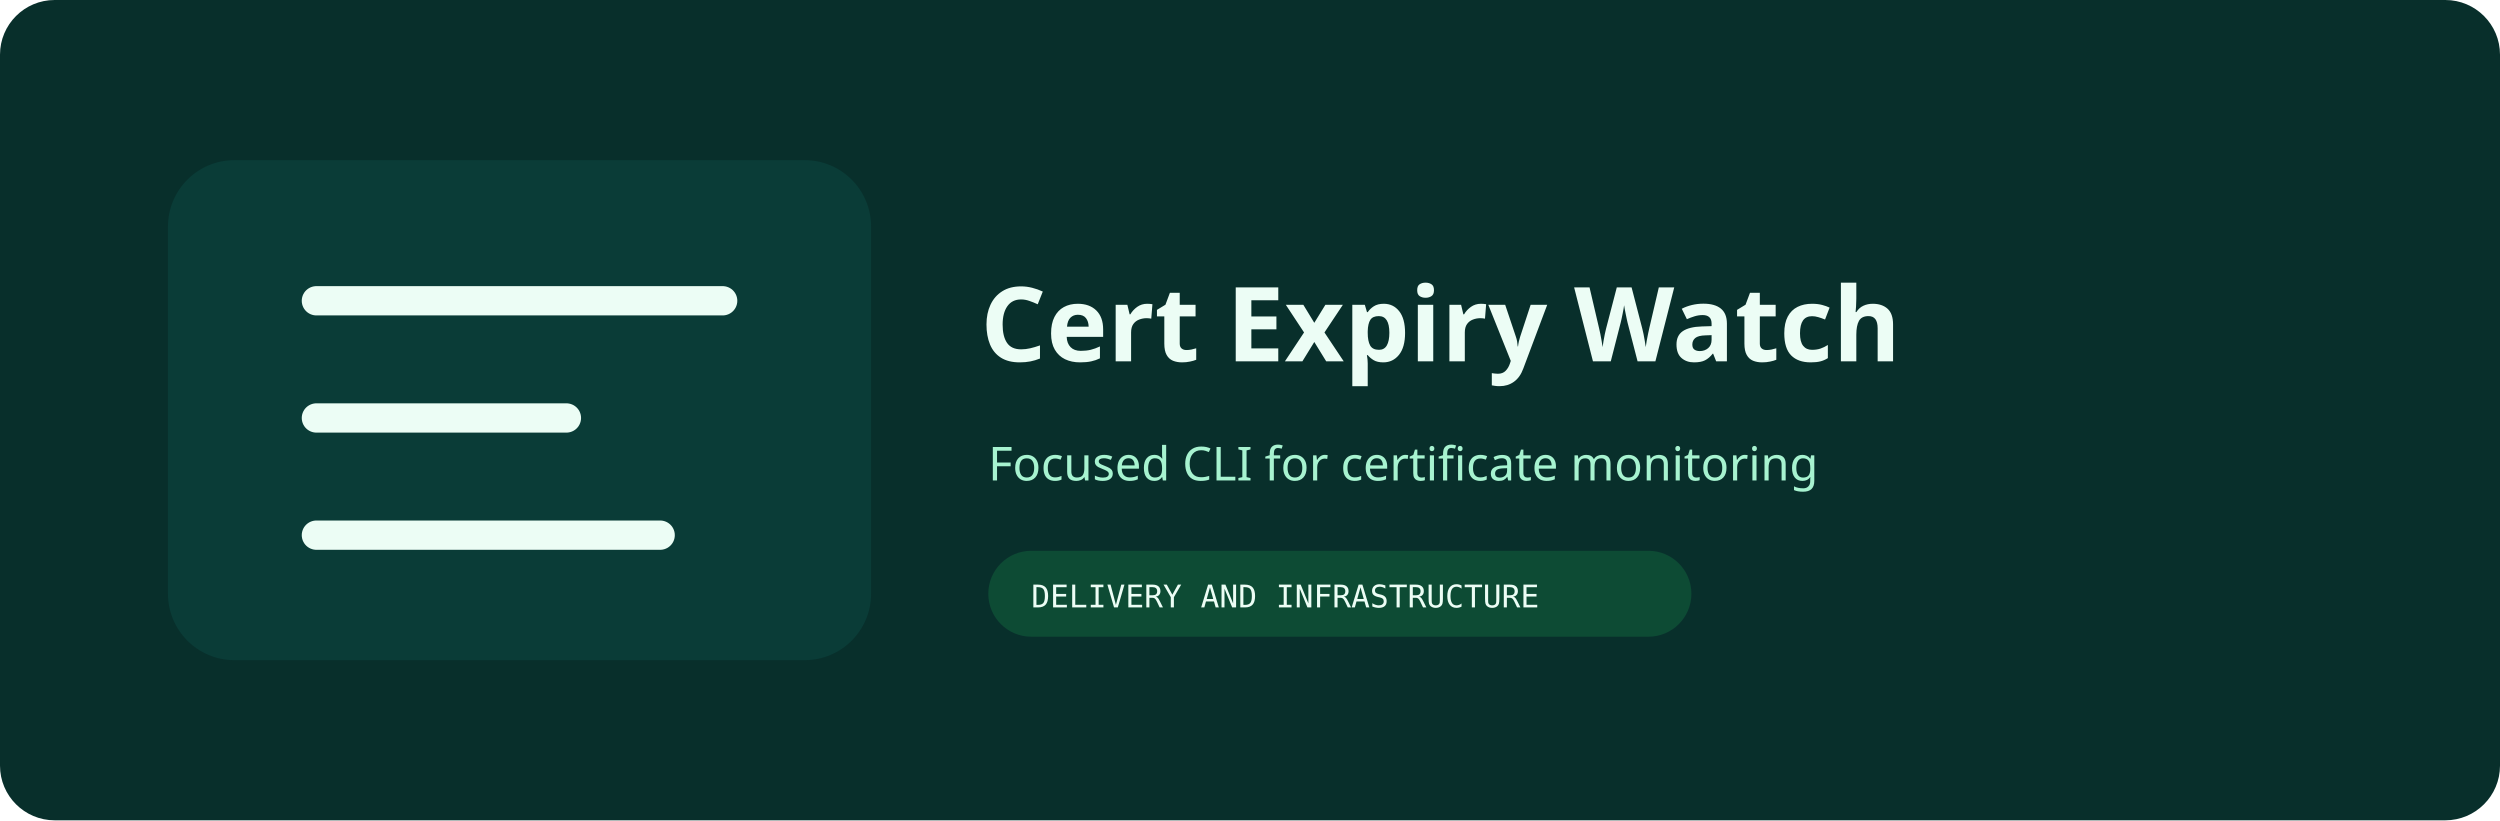
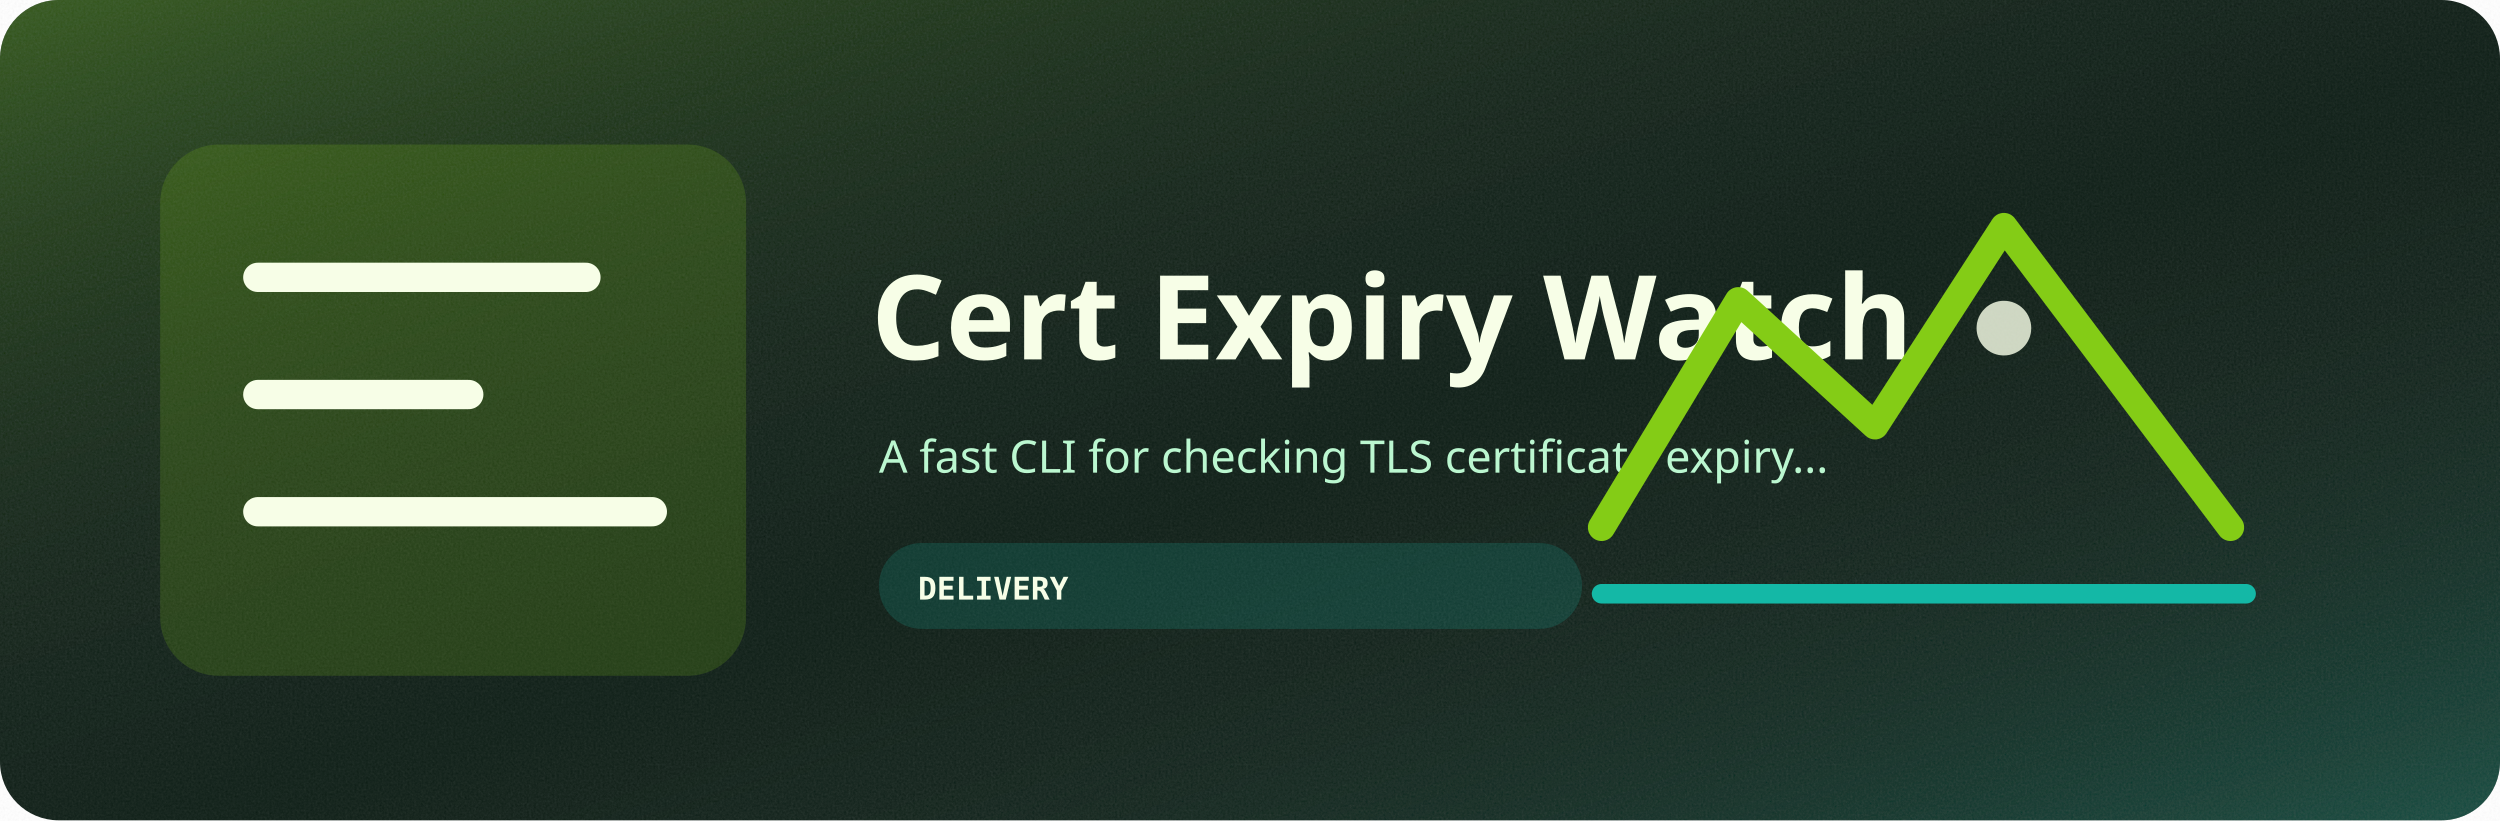
<svg xmlns="http://www.w3.org/2000/svg" width="1280" height="420" viewBox="0 0 1280 420" fill="none" role="img" aria-label="Cert Expiry Watch cover">
-   <rect width="1280" height="420" rx="28" fill="#082f2b" />
-   <rect x="86" y="82" width="360" height="256" rx="34" fill="#0f766e" opacity=".18" />
-   <path d="M162 154h208M162 214h128M162 274h176" stroke="#ecfdf5" stroke-width="15" stroke-linecap="round" />
-   <text x="502" y="185" fill="#ecfdf5" font-family="Aptos, Segoe UI, ui-sans-serif, system-ui" font-size="53" font-weight="800">Cert Expiry Watch</text>
-   <text x="506" y="246" fill="#a7f3d0" font-family="Aptos, Segoe UI, ui-sans-serif, system-ui" font-size="24">Focused CLI for certificate monitoring</text>
-   <rect x="506" y="282" width="360" height="44" rx="22" fill="#22c55e" opacity=".18" />
-   <text x="528" y="311" fill="#ecfdf5" font-family="ui-monospace, SFMono-Regular, Menlo, monospace" font-size="16">DELIVERY AND INFRASTRUCTURE</text>
+   <defs>
+     <linearGradient id="g" x1="0" x2="1" y1="0" y2="1">
+       <stop offset="0" stop-color="#84cc16" stop-opacity=".34" />
+       <stop offset=".54" stop-color="#0f1f17" stop-opacity="0" />
+       <stop offset="1" stop-color="#14b8a6" stop-opacity=".30" />
+     </linearGradient>
+     <filter id="grain" x="-20%" y="-20%" width="140%" height="140%">
+       <feTurbulence type="fractalNoise" baseFrequency=".85" numOctaves="2" seed="53" result="noise" />
+       <feColorMatrix type="saturate" values="0" />
+       <feComponentTransfer>
+         <feFuncA type="table" tableValues="0 .10" />
+       </feComponentTransfer>
+       <feBlend mode="soft-light" in2="SourceGraphic" />
+     </filter>
+   </defs>
+   <rect width="1280" height="420" rx="30" fill="#0f1f17" />
+   <rect width="1280" height="420" rx="30" fill="url(#g)" filter="url(#grain)" />
+   <rect x="82" y="74" width="300" height="272" rx="30" fill="#84cc16" opacity=".18" />
+   <path d="M132 142h168M132 202h108M132 262h202" stroke="#f7fee7" stroke-width="15" stroke-linecap="round" />
+   <text x="446" y="184" fill="#f7fee7" font-family="Manrope, ui-sans-serif, system-ui" font-size="60" font-weight="850">Cert Expiry Watch</text>
+   <text x="450" y="242" fill="#bbf7d0" font-family="Manrope, ui-sans-serif, system-ui" font-size="23">A fast CLI for checking TLS certificate expiry...</text>
+   <rect x="450" y="278" width="360" height="44" rx="22" fill="#14b8a6" opacity=".18" />
+   <text x="470" y="307" fill="#f7fee7" font-family="ui-monospace, SFMono-Regular, Menlo, monospace" font-size="16" font-weight="800">DELIVERY</text>
+   <path d="M820 270l70-116 70 64 66-102 116 154" fill="none" stroke="#84cc16" stroke-width="14" stroke-linecap="round" stroke-linejoin="round" />
+   <path d="M820 304h330" stroke="#14b8a6" stroke-width="10" stroke-linecap="round" />
+   <circle cx="1026" cy="168" r="14" fill="#f7fee7" opacity=".82" />
</svg>
